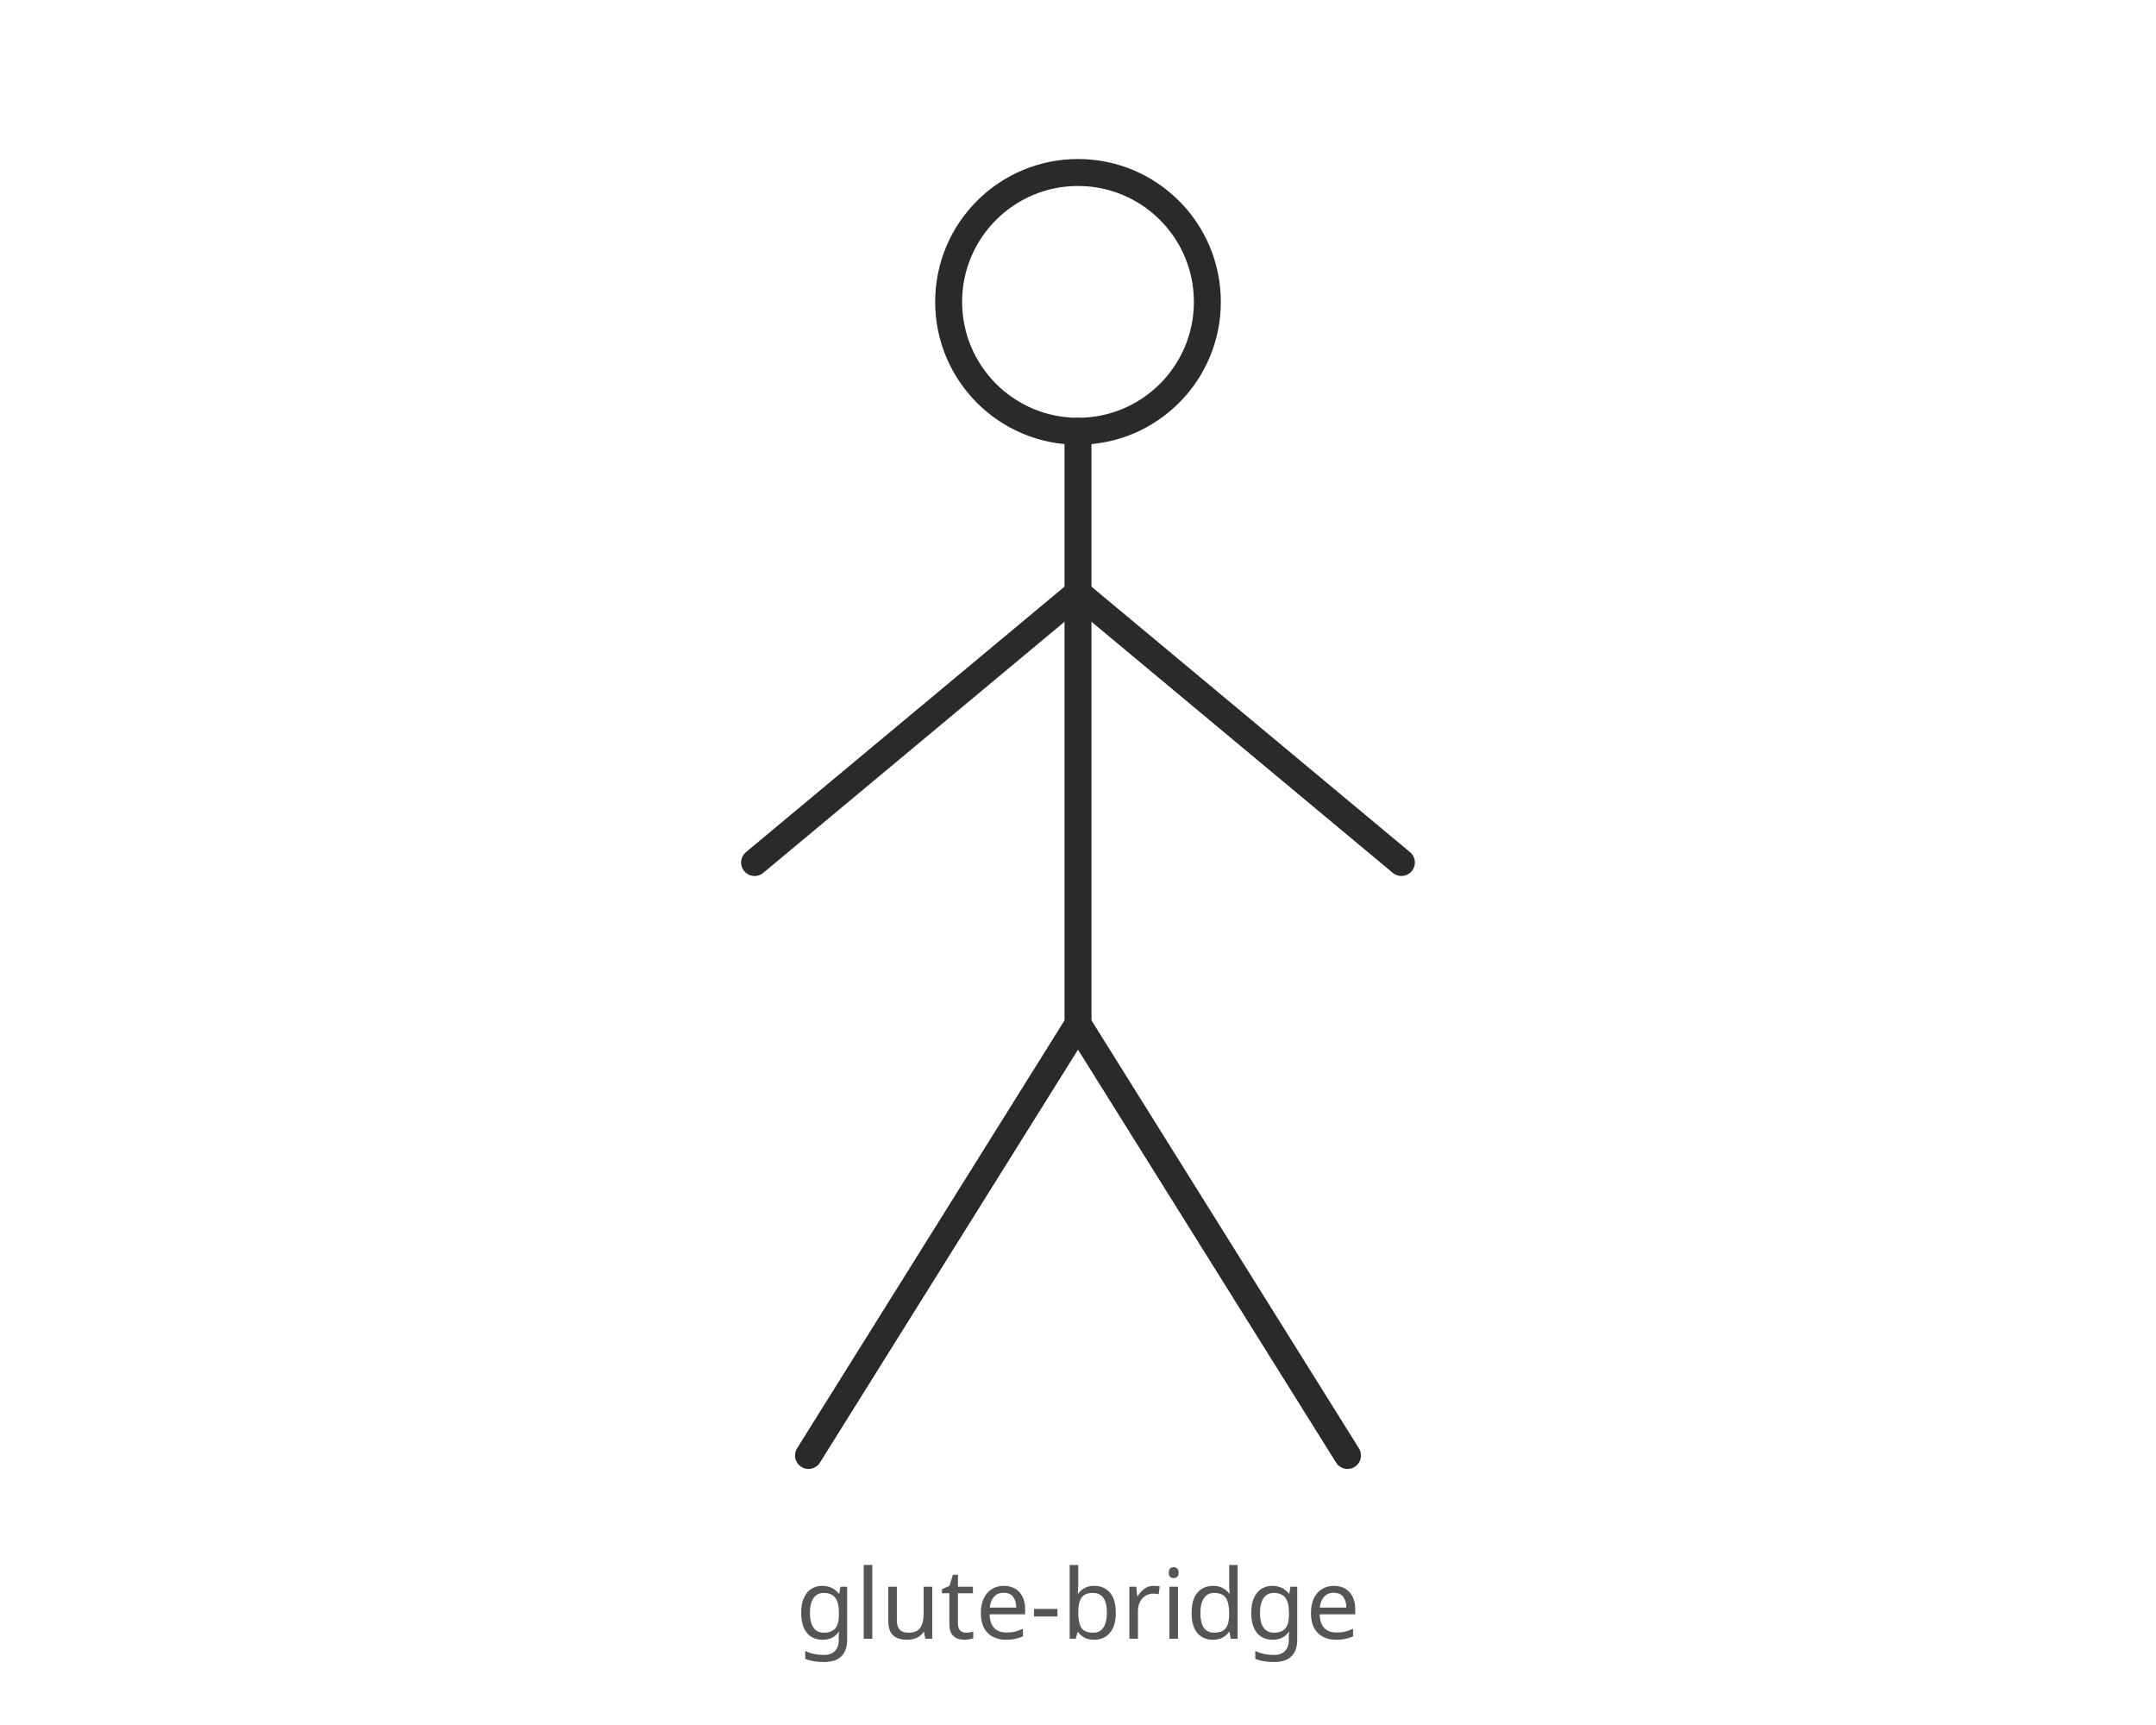
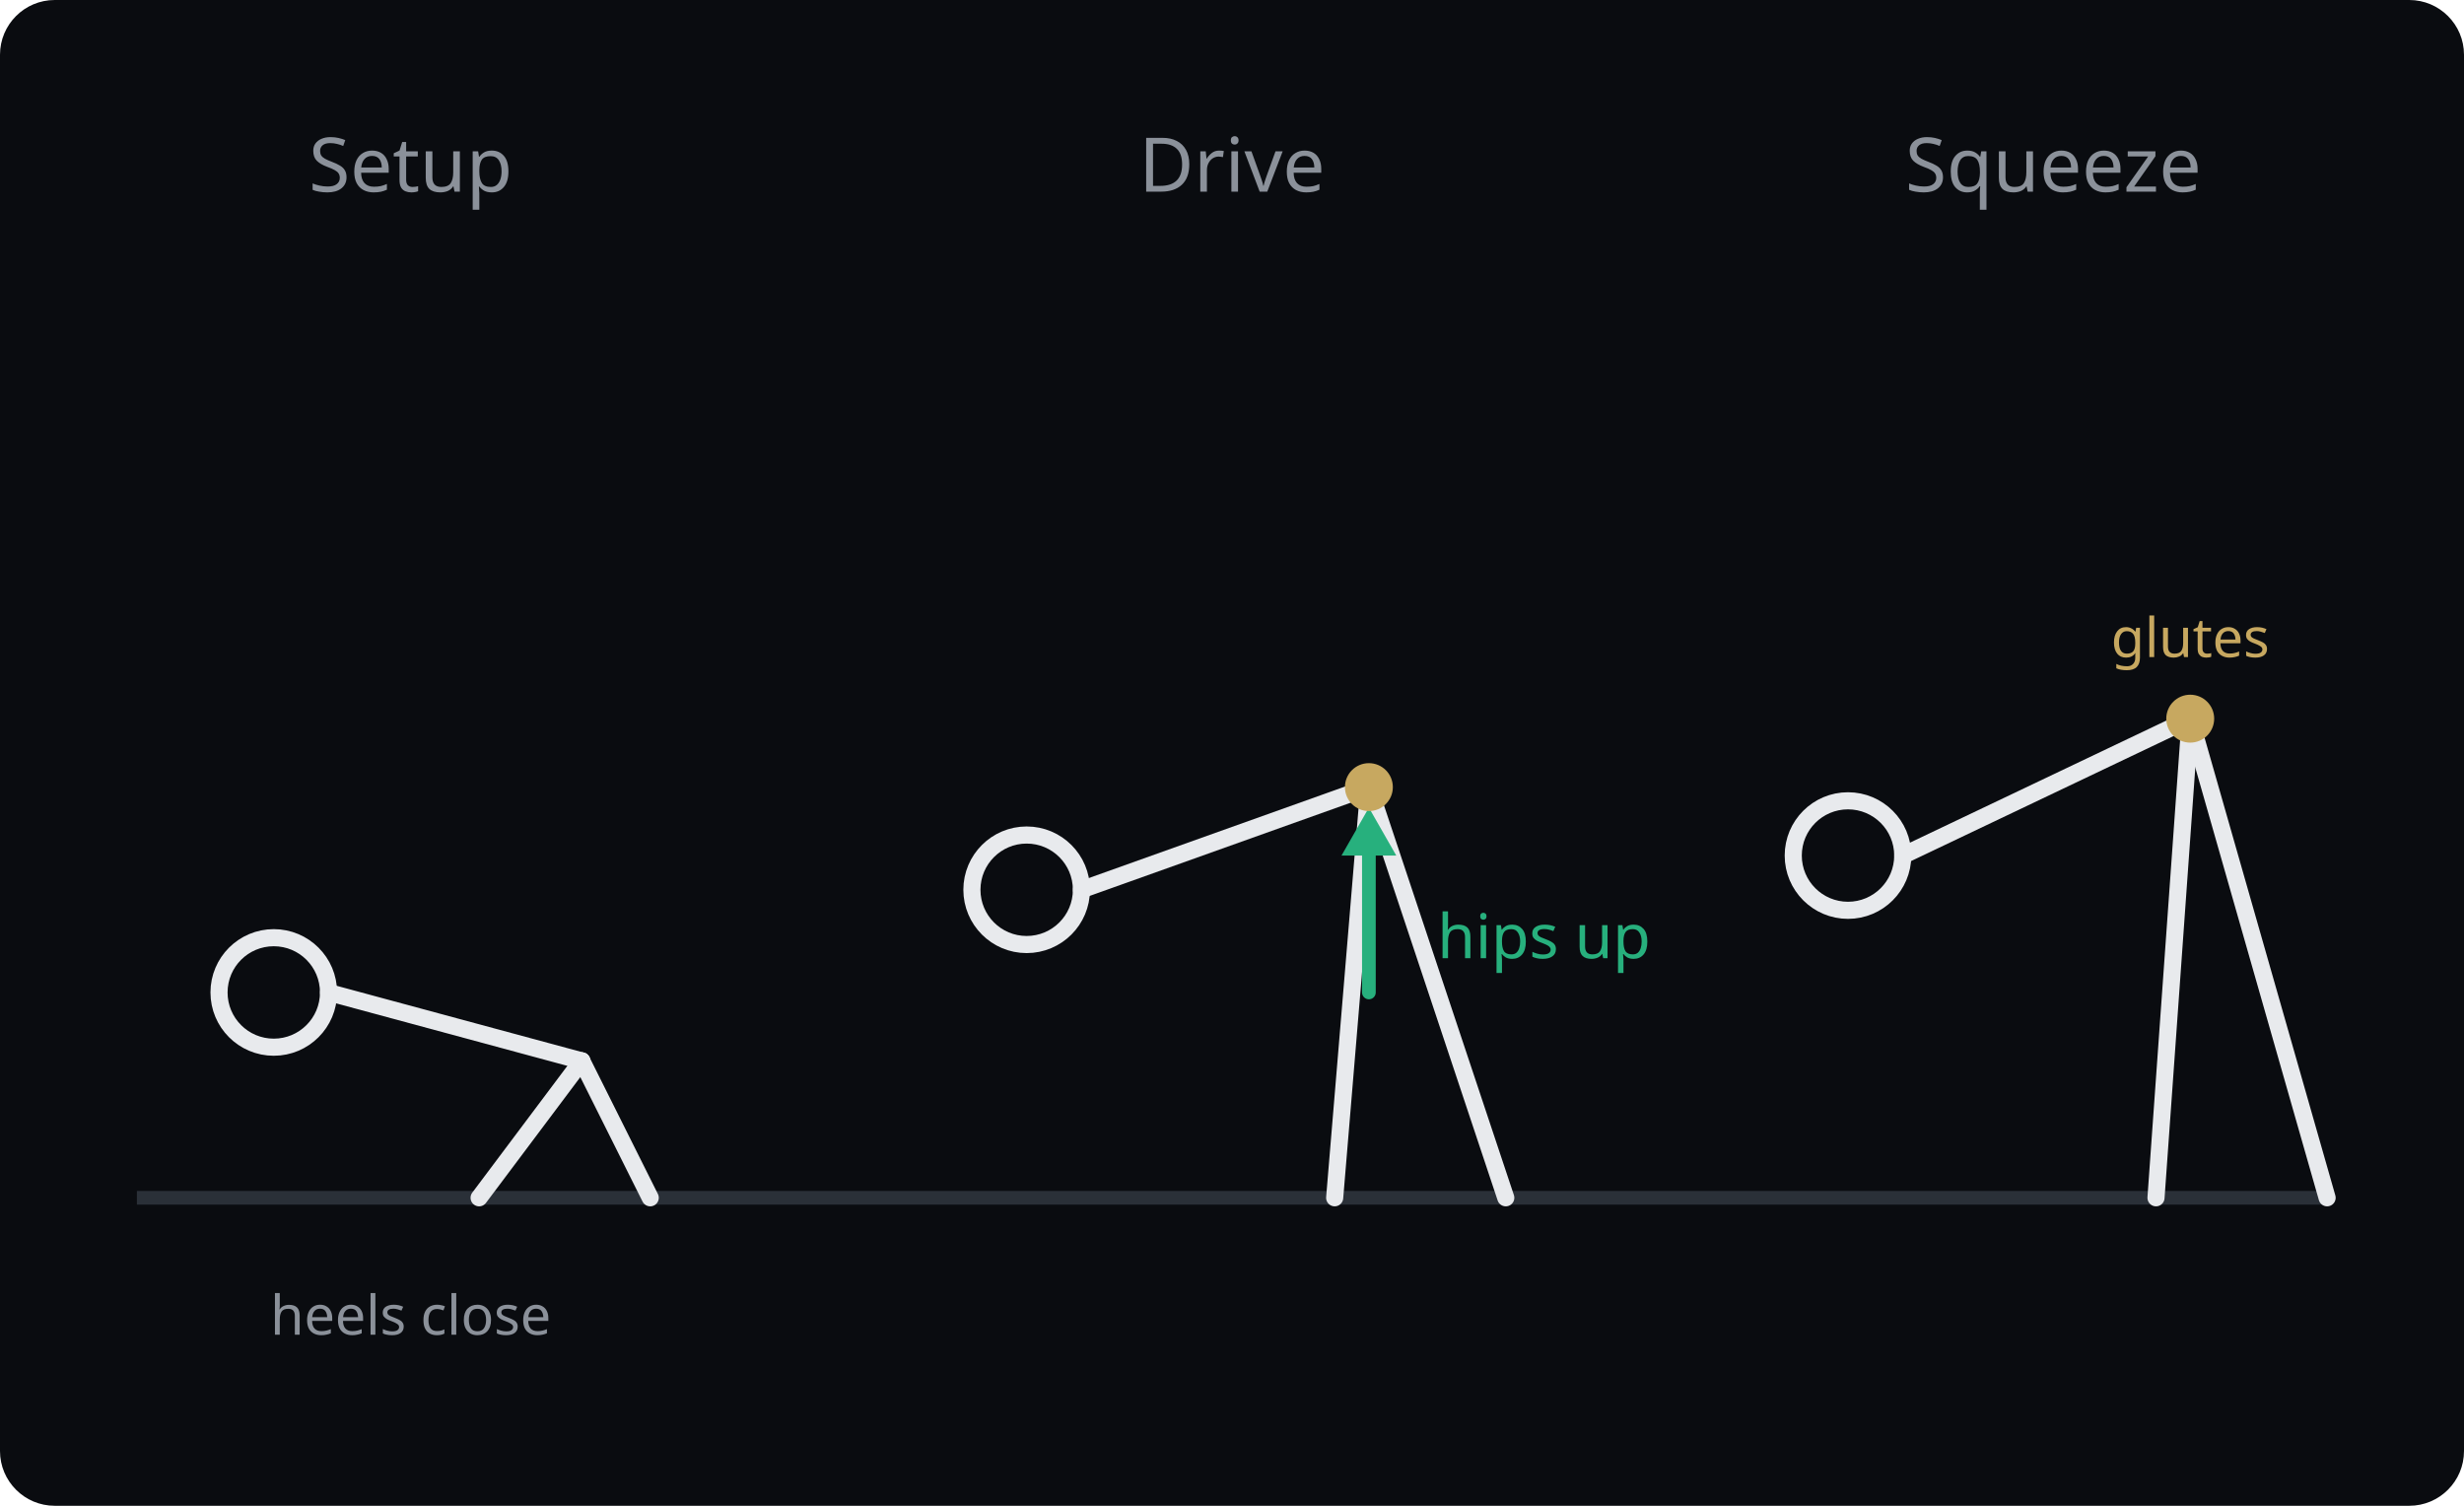
- <svg xmlns="http://www.w3.org/2000/svg" viewBox="0 0 200 160" fill="none" stroke="#2a2a2a" stroke-width="2.5" stroke-linecap="round" stroke-linejoin="round" role="img" aria-label="glute-bridge form diagram">
-   <circle cx="100" cy="28" r="12" />
-   <line x1="100" y1="40" x2="100" y2="95" />
-   <line x1="100" y1="55" x2="70" y2="80" />
-   <line x1="100" y1="55" x2="130" y2="80" />
-   <line x1="100" y1="95" x2="75" y2="135" />
-   <line x1="100" y1="95" x2="125" y2="135" />
-   <text x="100" y="152" text-anchor="middle" fill="#555" stroke="none" font-family="system-ui,sans-serif" font-size="9">glute-bridge</text>
+ <svg xmlns="http://www.w3.org/2000/svg" viewBox="0 0 360 220" fill="none" role="img" aria-label="Glute bridge form: setup, drive, squeeze">
+   <rect width="360" height="220" fill="#0a0c10" rx="8" />
+   <text x="60" y="28" text-anchor="middle" fill="#8b919a" font-family="system-ui,sans-serif" font-size="11">Setup</text>
+   <text x="180" y="28" text-anchor="middle" fill="#8b919a" font-family="system-ui,sans-serif" font-size="11">Drive</text>
+   <text x="300" y="28" text-anchor="middle" fill="#8b919a" font-family="system-ui,sans-serif" font-size="11">Squeeze</text>
+   <line x1="20" y1="175" x2="340" y2="175" stroke="#2a3038" stroke-width="2" />
+   <g stroke="#e8eaed" stroke-width="2.5" stroke-linecap="round" stroke-linejoin="round">
+     <circle cx="40" cy="145" r="8" />
+     <line x1="48" y1="145" x2="85" y2="155" />
+     <line x1="85" y1="155" x2="70" y2="175" />
+     <line x1="85" y1="155" x2="95" y2="175" />
+   </g>
+   <text x="60" y="195" text-anchor="middle" fill="#8b919a" font-family="system-ui,sans-serif" font-size="8">heels close</text>
+   <g stroke="#e8eaed" stroke-width="2.5" stroke-linecap="round" stroke-linejoin="round">
+     <circle cx="150" cy="130" r="8" />
+     <line x1="158" y1="130" x2="200" y2="115" />
+     <line x1="200" y1="115" x2="195" y2="175" />
+     <line x1="200" y1="115" x2="220" y2="175" />
+   </g>
+   <path d="M200 145 L200 125" stroke="#27b07d" stroke-width="2" stroke-linecap="round" />
+   <polygon points="196,125 200,118 204,125" fill="#27b07d" />
+   <text x="210" y="140" fill="#27b07d" font-family="system-ui,sans-serif" font-size="9">hips up</text>
+   <circle cx="200" cy="115" r="3.5" fill="#c7a860" />
+   <g stroke="#e8eaed" stroke-width="2.5" stroke-linecap="round" stroke-linejoin="round">
+     <circle cx="270" cy="125" r="8" />
+     <line x1="278" y1="125" x2="320" y2="105" />
+     <line x1="320" y1="105" x2="315" y2="175" />
+     <line x1="320" y1="105" x2="340" y2="175" />
+   </g>
+   <circle cx="320" cy="105" r="3.5" fill="#c7a860" />
+   <text x="320" y="96" text-anchor="middle" fill="#c7a860" font-family="system-ui,sans-serif" font-size="8">glutes</text>
</svg>
